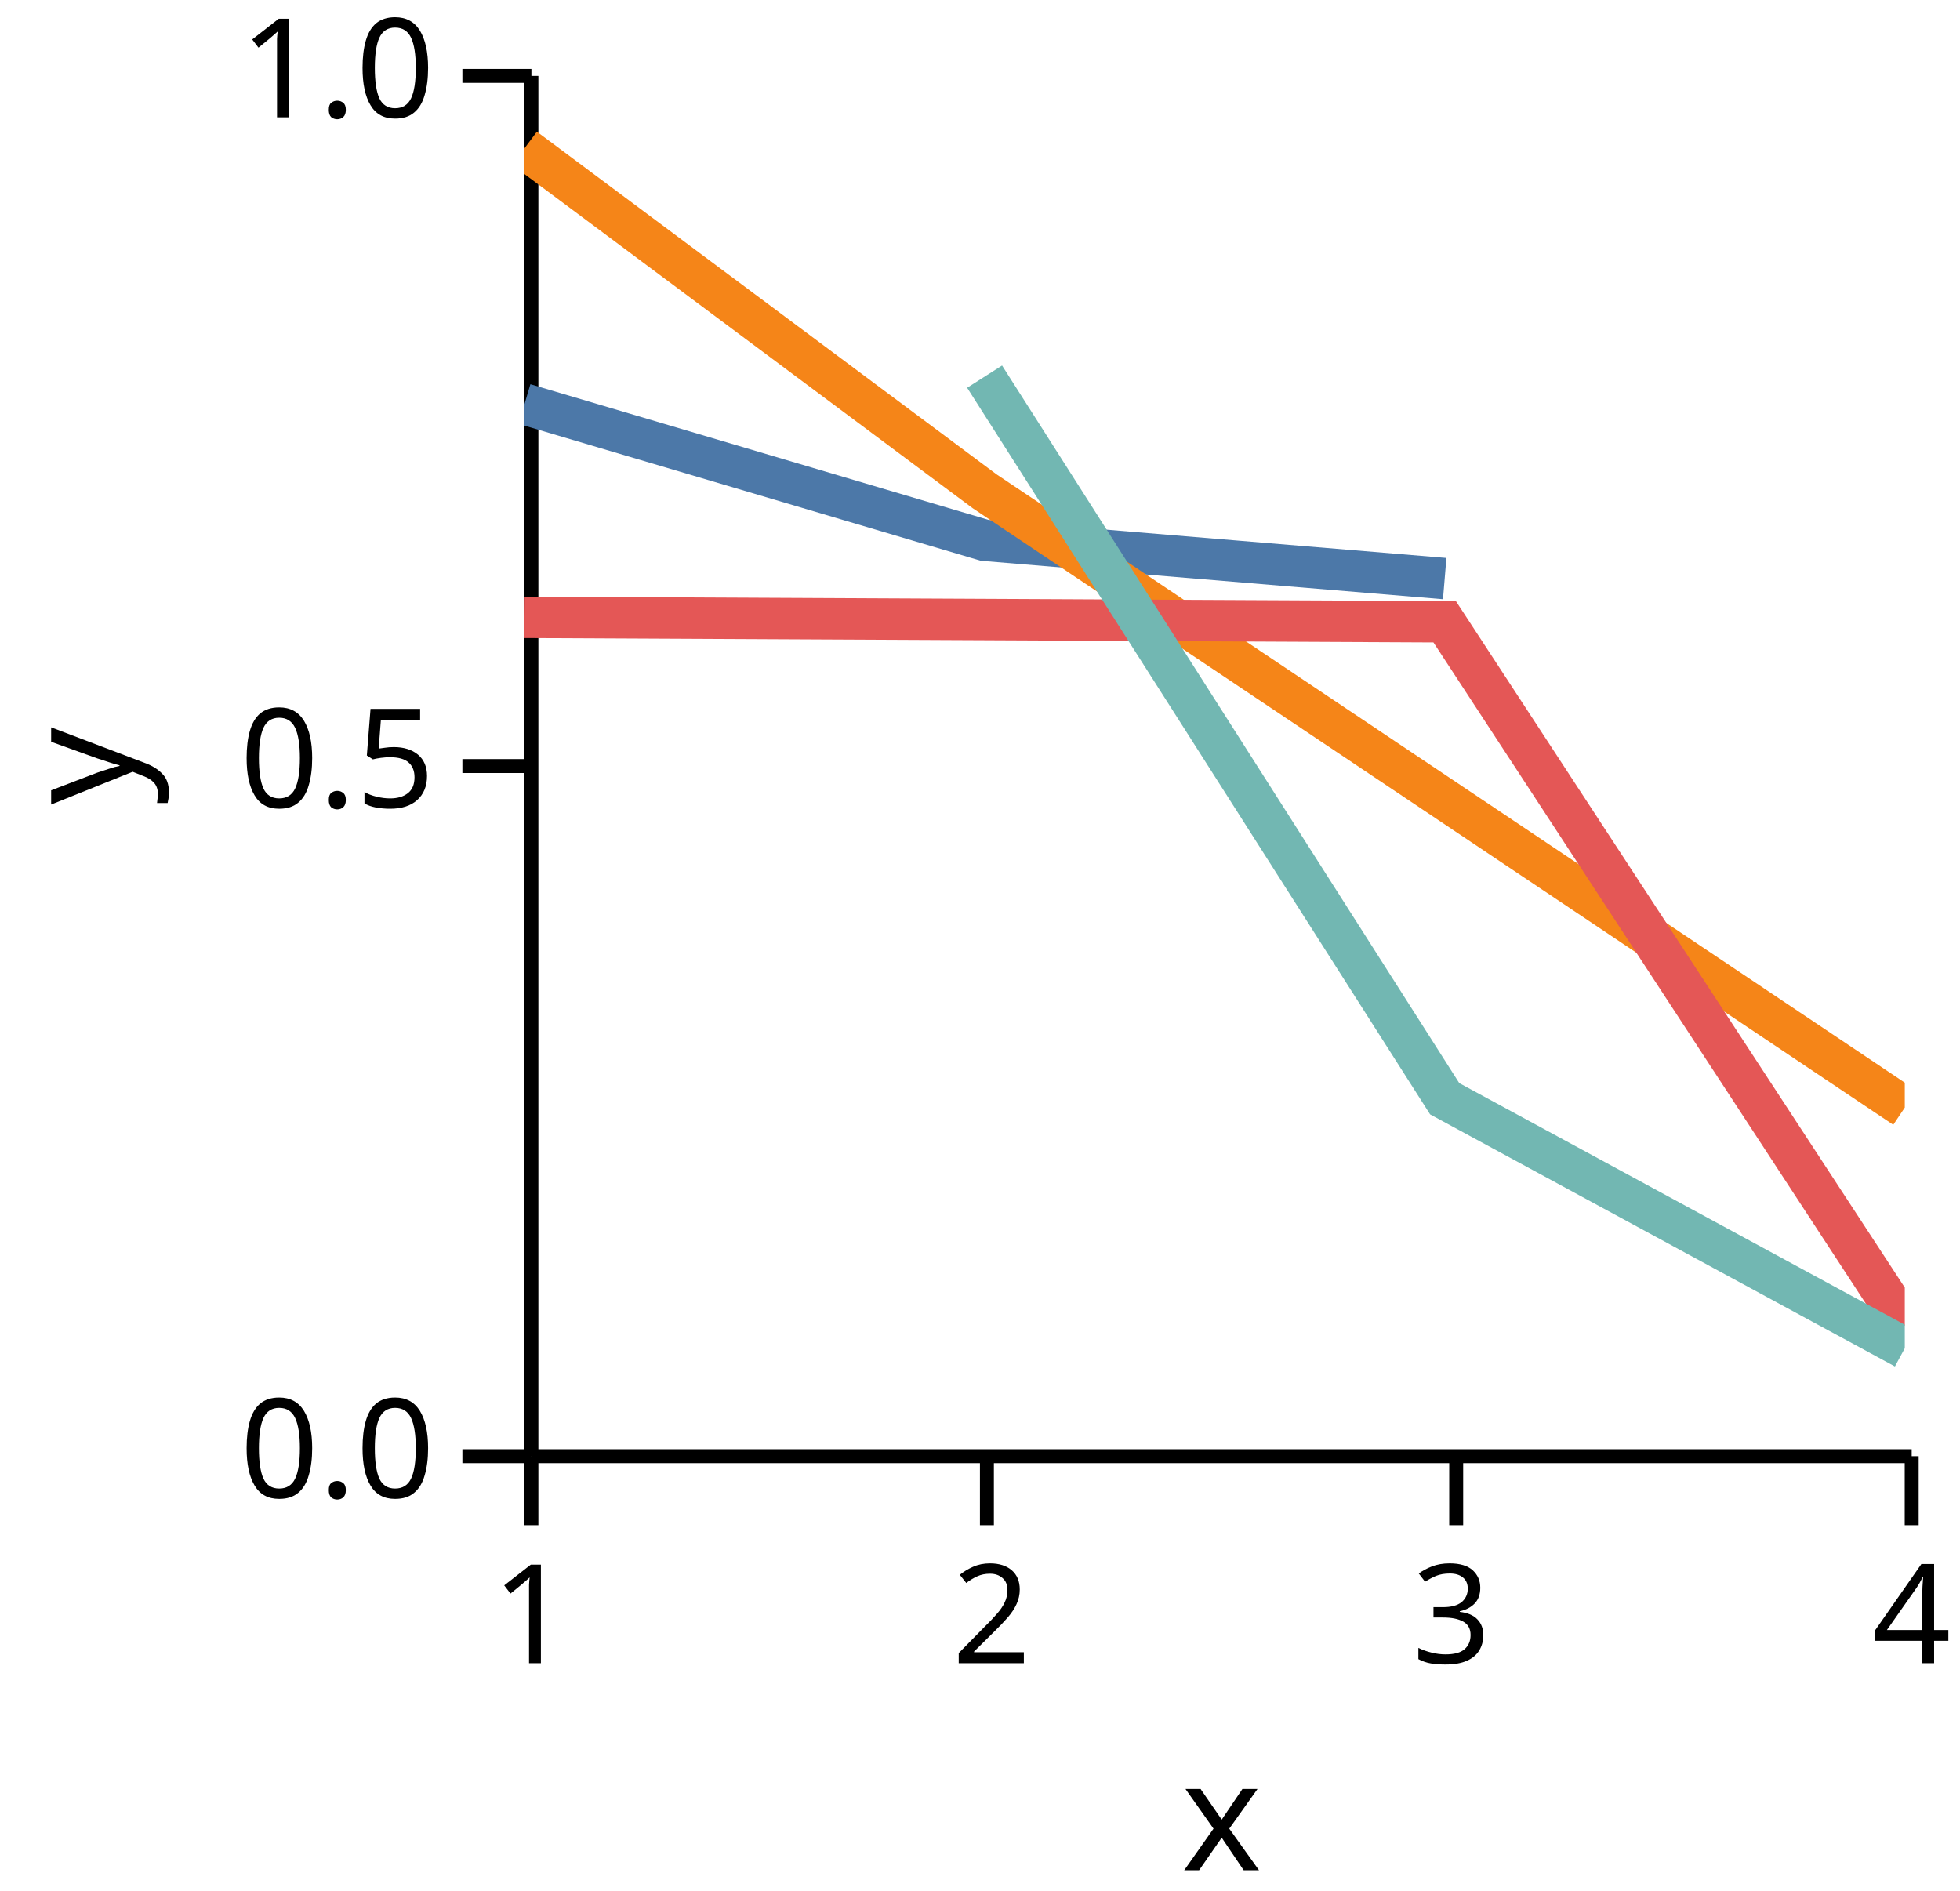
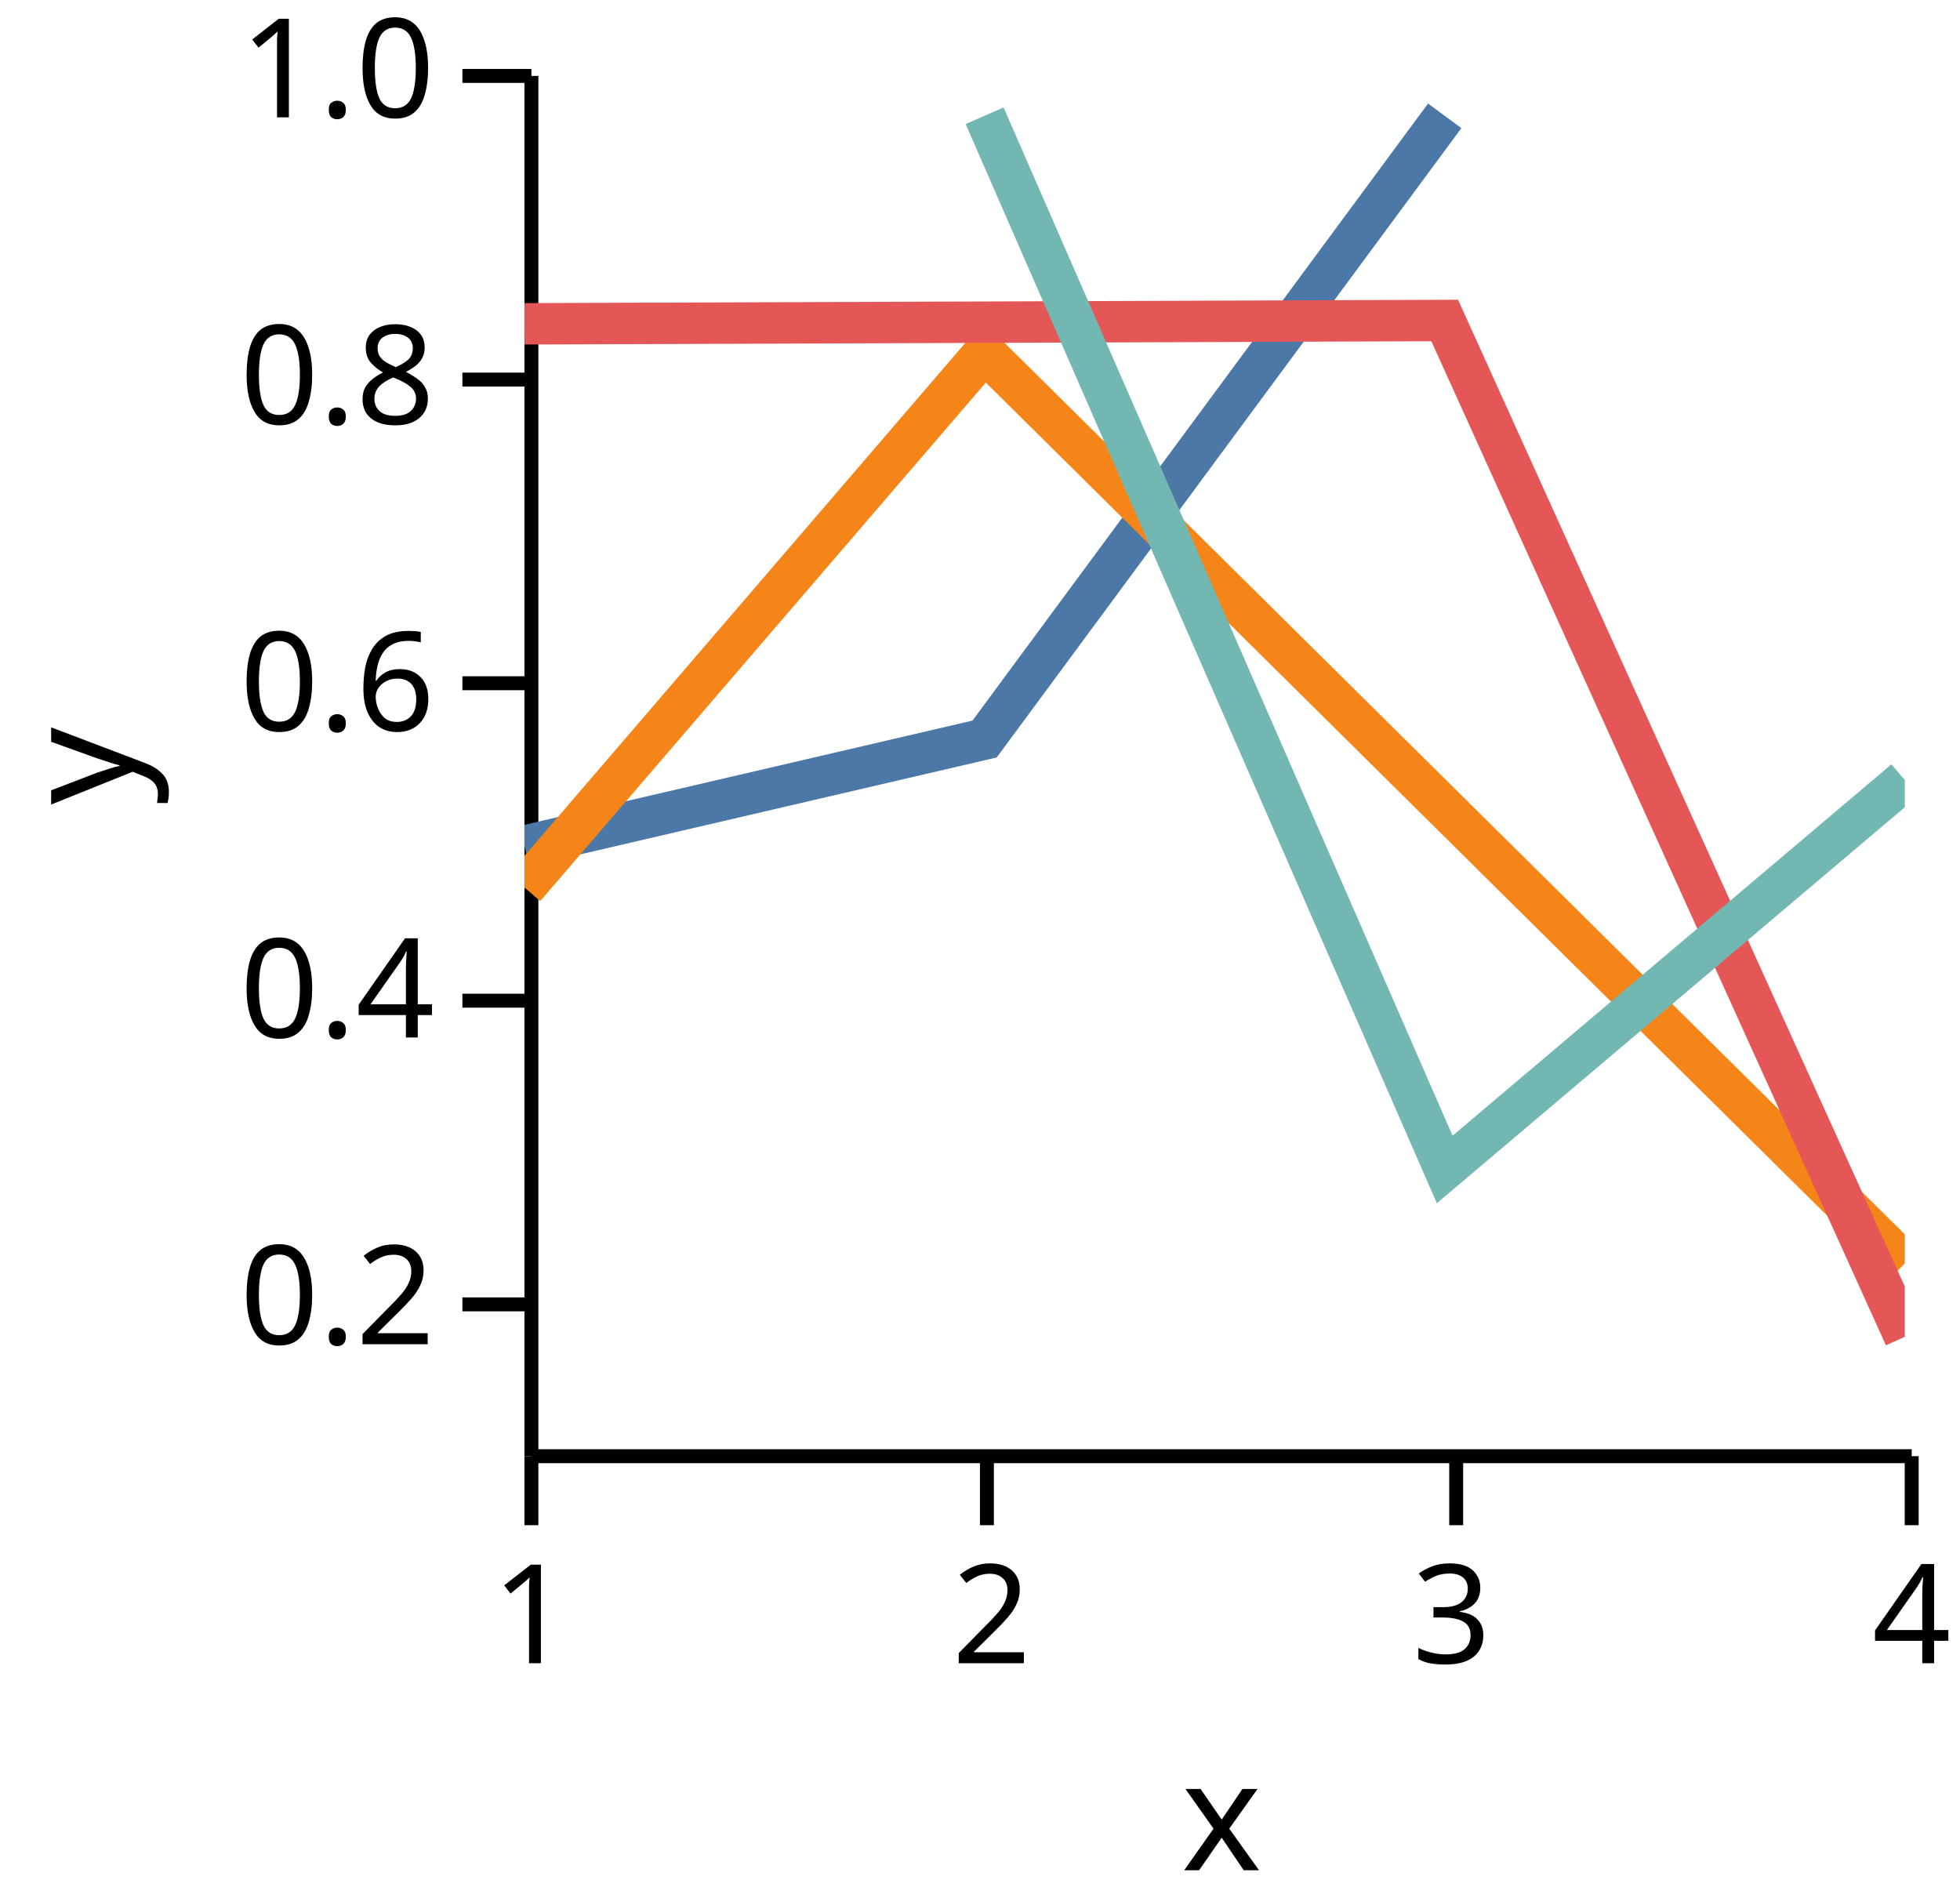
<svg xmlns="http://www.w3.org/2000/svg" version="1.1" class="marks" width="142" height="137" viewBox="0 0 142 137">
  <rect width="142" height="137" fill="white" />
  <g fill="none" stroke-miterlimit="10" transform="translate(38,5)">
    <g class="mark-group role-frame root" role="graphics-object" aria-roledescription="group mark container">
      <g transform="translate(0,0)">
        <path class="background" aria-hidden="true" d="M0,0h100v100h-100Z" />
        <g>
          <g class="mark-group role-axis" role="graphics-symbol" aria-roledescription="axis" aria-label="X-axis titled 'x' for a linear scale with values from 1.0 to 4.0">
            <g transform="translate(0.5,100.5)">
              <path class="background" aria-hidden="true" d="M0,0h0v0h0Z" pointer-events="none" />
              <g>
                <g class="mark-rule role-axis-tick" pointer-events="none">
                  <line transform="translate(0,0)" x2="0" y2="5" stroke="black" stroke-width="1.01" opacity="1" />
                  <line transform="translate(33,0)" x2="0" y2="5" stroke="black" stroke-width="1.01" opacity="1" />
                  <line transform="translate(67,0)" x2="0" y2="5" stroke="black" stroke-width="1.01" opacity="1" />
                  <line transform="translate(100,0)" x2="0" y2="5" stroke="black" stroke-width="1.01" opacity="1" />
                </g>
                <g class="mark-text role-axis-label" pointer-events="none">
                  <text text-anchor="middle" transform="translate(0,15)" font-family="sans-serif" font-size="10px" font-style="normal" font-weight="400" fill="black" opacity="1">1</text>
                  <text text-anchor="middle" transform="translate(33.33333,15)" font-family="sans-serif" font-size="10px" font-style="normal" font-weight="400" fill="black" opacity="1">2</text>
                  <text text-anchor="middle" transform="translate(66.66667,15)" font-family="sans-serif" font-size="10px" font-style="normal" font-weight="400" fill="black" opacity="1">3</text>
                  <text text-anchor="middle" transform="translate(100,15)" font-family="sans-serif" font-size="10px" font-style="normal" font-weight="400" fill="black" opacity="1">4</text>
                </g>
                <g class="mark-rule role-axis-domain" pointer-events="none">
                  <line transform="translate(0,0)" x2="100" y2="0" stroke="black" stroke-width="1.01" opacity="1" />
                </g>
                <g class="mark-text role-axis-title" pointer-events="none">
                  <text text-anchor="middle" transform="translate(50,30)" font-family="sans-serif" font-size="11px" font-style="normal" font-weight="400" fill="black" opacity="1">x</text>
                </g>
              </g>
              <path class="foreground" aria-hidden="true" d="" pointer-events="none" display="none" />
            </g>
          </g>
-           <g class="mark-group role-axis" role="graphics-symbol" aria-roledescription="axis" aria-label="Y-axis titled 'y' for a linear scale with values from 0.0 to 1.0">
+           <g class="mark-group role-axis" role="graphics-symbol" aria-roledescription="axis" aria-label="Y-axis titled 'y' for a linear scale with values from 0.1 to 1.0">
            <g transform="translate(0.5,0.5)">
              <path class="background" aria-hidden="true" d="M0,0h0v0h0Z" pointer-events="none" />
              <g>
                <g class="mark-rule role-axis-tick" pointer-events="none">
-                   <line transform="translate(0,100)" x2="-5" y2="0" stroke="black" stroke-width="1.01" opacity="1" />
-                   <line transform="translate(0,50)" x2="-5" y2="0" stroke="black" stroke-width="1.01" opacity="1" />
+                   <line transform="translate(0,89)" x2="-5" y2="0" stroke="black" stroke-width="1.01" opacity="1" />
+                   <line transform="translate(0,67)" x2="-5" y2="0" stroke="black" stroke-width="1.01" opacity="1" />
+                   <line transform="translate(0,44)" x2="-5" y2="0" stroke="black" stroke-width="1.01" opacity="1" />
+                   <line transform="translate(0,22)" x2="-5" y2="0" stroke="black" stroke-width="1.01" opacity="1" />
                  <line transform="translate(0,0)" x2="-5" y2="0" stroke="black" stroke-width="1.01" opacity="1" />
                </g>
                <g class="mark-text role-axis-label" pointer-events="none">
-                   <text text-anchor="end" transform="translate(-7,103)" font-family="sans-serif" font-size="10px" font-style="normal" font-weight="400" fill="black" opacity="1">0.0</text>
-                   <text text-anchor="end" transform="translate(-7,53)" font-family="sans-serif" font-size="10px" font-style="normal" font-weight="400" fill="black" opacity="1">0.5</text>
+                   <text text-anchor="end" transform="translate(-7,91.88889)" font-family="sans-serif" font-size="10px" font-style="normal" font-weight="400" fill="black" opacity="1">0.2</text>
+                   <text text-anchor="end" transform="translate(-7,69.66667)" font-family="sans-serif" font-size="10px" font-style="normal" font-weight="400" fill="black" opacity="1">0.4</text>
+                   <text text-anchor="end" transform="translate(-7,47.44444)" font-family="sans-serif" font-size="10px" font-style="normal" font-weight="400" fill="black" opacity="1">0.6</text>
+                   <text text-anchor="end" transform="translate(-7,25.22222)" font-family="sans-serif" font-size="10px" font-style="normal" font-weight="400" fill="black" opacity="1">0.8</text>
                  <text text-anchor="end" transform="translate(-7,3)" font-family="sans-serif" font-size="10px" font-style="normal" font-weight="400" fill="black" opacity="1">1.0</text>
                </g>
                <g class="mark-rule role-axis-domain" pointer-events="none">
                  <line transform="translate(0,100)" x2="0" y2="-100" stroke="black" stroke-width="1.01" opacity="1" />
                </g>
                <g class="mark-text role-axis-title" pointer-events="none">
                  <text text-anchor="middle" transform="translate(-26.90332,50) rotate(-90) translate(0,-2)" font-family="sans-serif" font-size="11px" font-style="normal" font-weight="400" fill="black" opacity="1">y</text>
                </g>
              </g>
              <path class="foreground" aria-hidden="true" d="" pointer-events="none" display="none" />
            </g>
          </g>
          <g class="mark-group role-scope" clip-path="url(#clip1)" role="graphics-object" aria-roledescription="group mark container">
            <g transform="translate(0,0)">
              <path class="background" aria-hidden="true" d="M0,0h0v0h0Z" />
              <g>
                <g class="mark-line role-mark" role="graphics-symbol" aria-roledescription="line mark container">
-                   <path d="M0,24.273L33.333,34.144L66.667,36.918" stroke="#4c78a8" stroke-width="3" stroke-dasharray="0" opacity="1" />
+                   <path d="M0,56.299L33.333,48.542L66.667,3.392" stroke="#4c78a8" stroke-width="3" stroke-dasharray="0" opacity="1" />
                </g>
              </g>
              <path class="foreground" aria-hidden="true" d="" display="none" />
            </g>
            <g transform="translate(0,0)">
              <path class="background" aria-hidden="true" d="M0,0h0v0h0Z" />
              <g>
                <g class="mark-line role-mark" role="graphics-symbol" aria-roledescription="line mark container">
-                   <path d="M0,5.743L33.333,30.591L100,75.243" stroke="#f58518" stroke-width="3" stroke-dasharray="0" opacity="1" />
+                   <path d="M0,59.304L33.333,20.518L100,86.534" stroke="#f58518" stroke-width="3" stroke-dasharray="0" opacity="1" />
                </g>
              </g>
              <path class="foreground" aria-hidden="true" d="" display="none" />
            </g>
            <g transform="translate(0,0)">
              <path class="background" aria-hidden="true" d="M0,0h0v0h0Z" />
              <g>
                <g class="mark-line role-mark" role="graphics-symbol" aria-roledescription="line mark container">
-                   <path d="M0,39.726L66.667,40.048L100,91.023" stroke="#e45756" stroke-width="3" stroke-dasharray="0" opacity="1" />
+                   <path d="M0,18.46L66.667,18.219L100,91.848" stroke="#e45756" stroke-width="3" stroke-dasharray="0" opacity="1" />
                </g>
              </g>
              <path class="foreground" aria-hidden="true" d="" display="none" />
            </g>
            <g transform="translate(0,0)">
              <path class="background" aria-hidden="true" d="M0,0h0v0h0Z" />
              <g>
                <g class="mark-line role-mark" role="graphics-symbol" aria-roledescription="line mark container">
-                   <path d="M33.333,22.286L66.667,74.604L100,92.681" stroke="#72b7b2" stroke-width="3" stroke-dasharray="0" opacity="1" />
+                   <path d="M33.333,3.386L66.667,79.727L100,51.519" stroke="#72b7b2" stroke-width="3" stroke-dasharray="0" opacity="1" />
                </g>
              </g>
              <path class="foreground" aria-hidden="true" d="" display="none" />
            </g>
          </g>
        </g>
        <path class="foreground" aria-hidden="true" d="" display="none" />
      </g>
    </g>
  </g>
  <defs>
    <clipPath id="clip1">
      <rect x="0" y="0" width="100" height="100" />
    </clipPath>
  </defs>
</svg>
